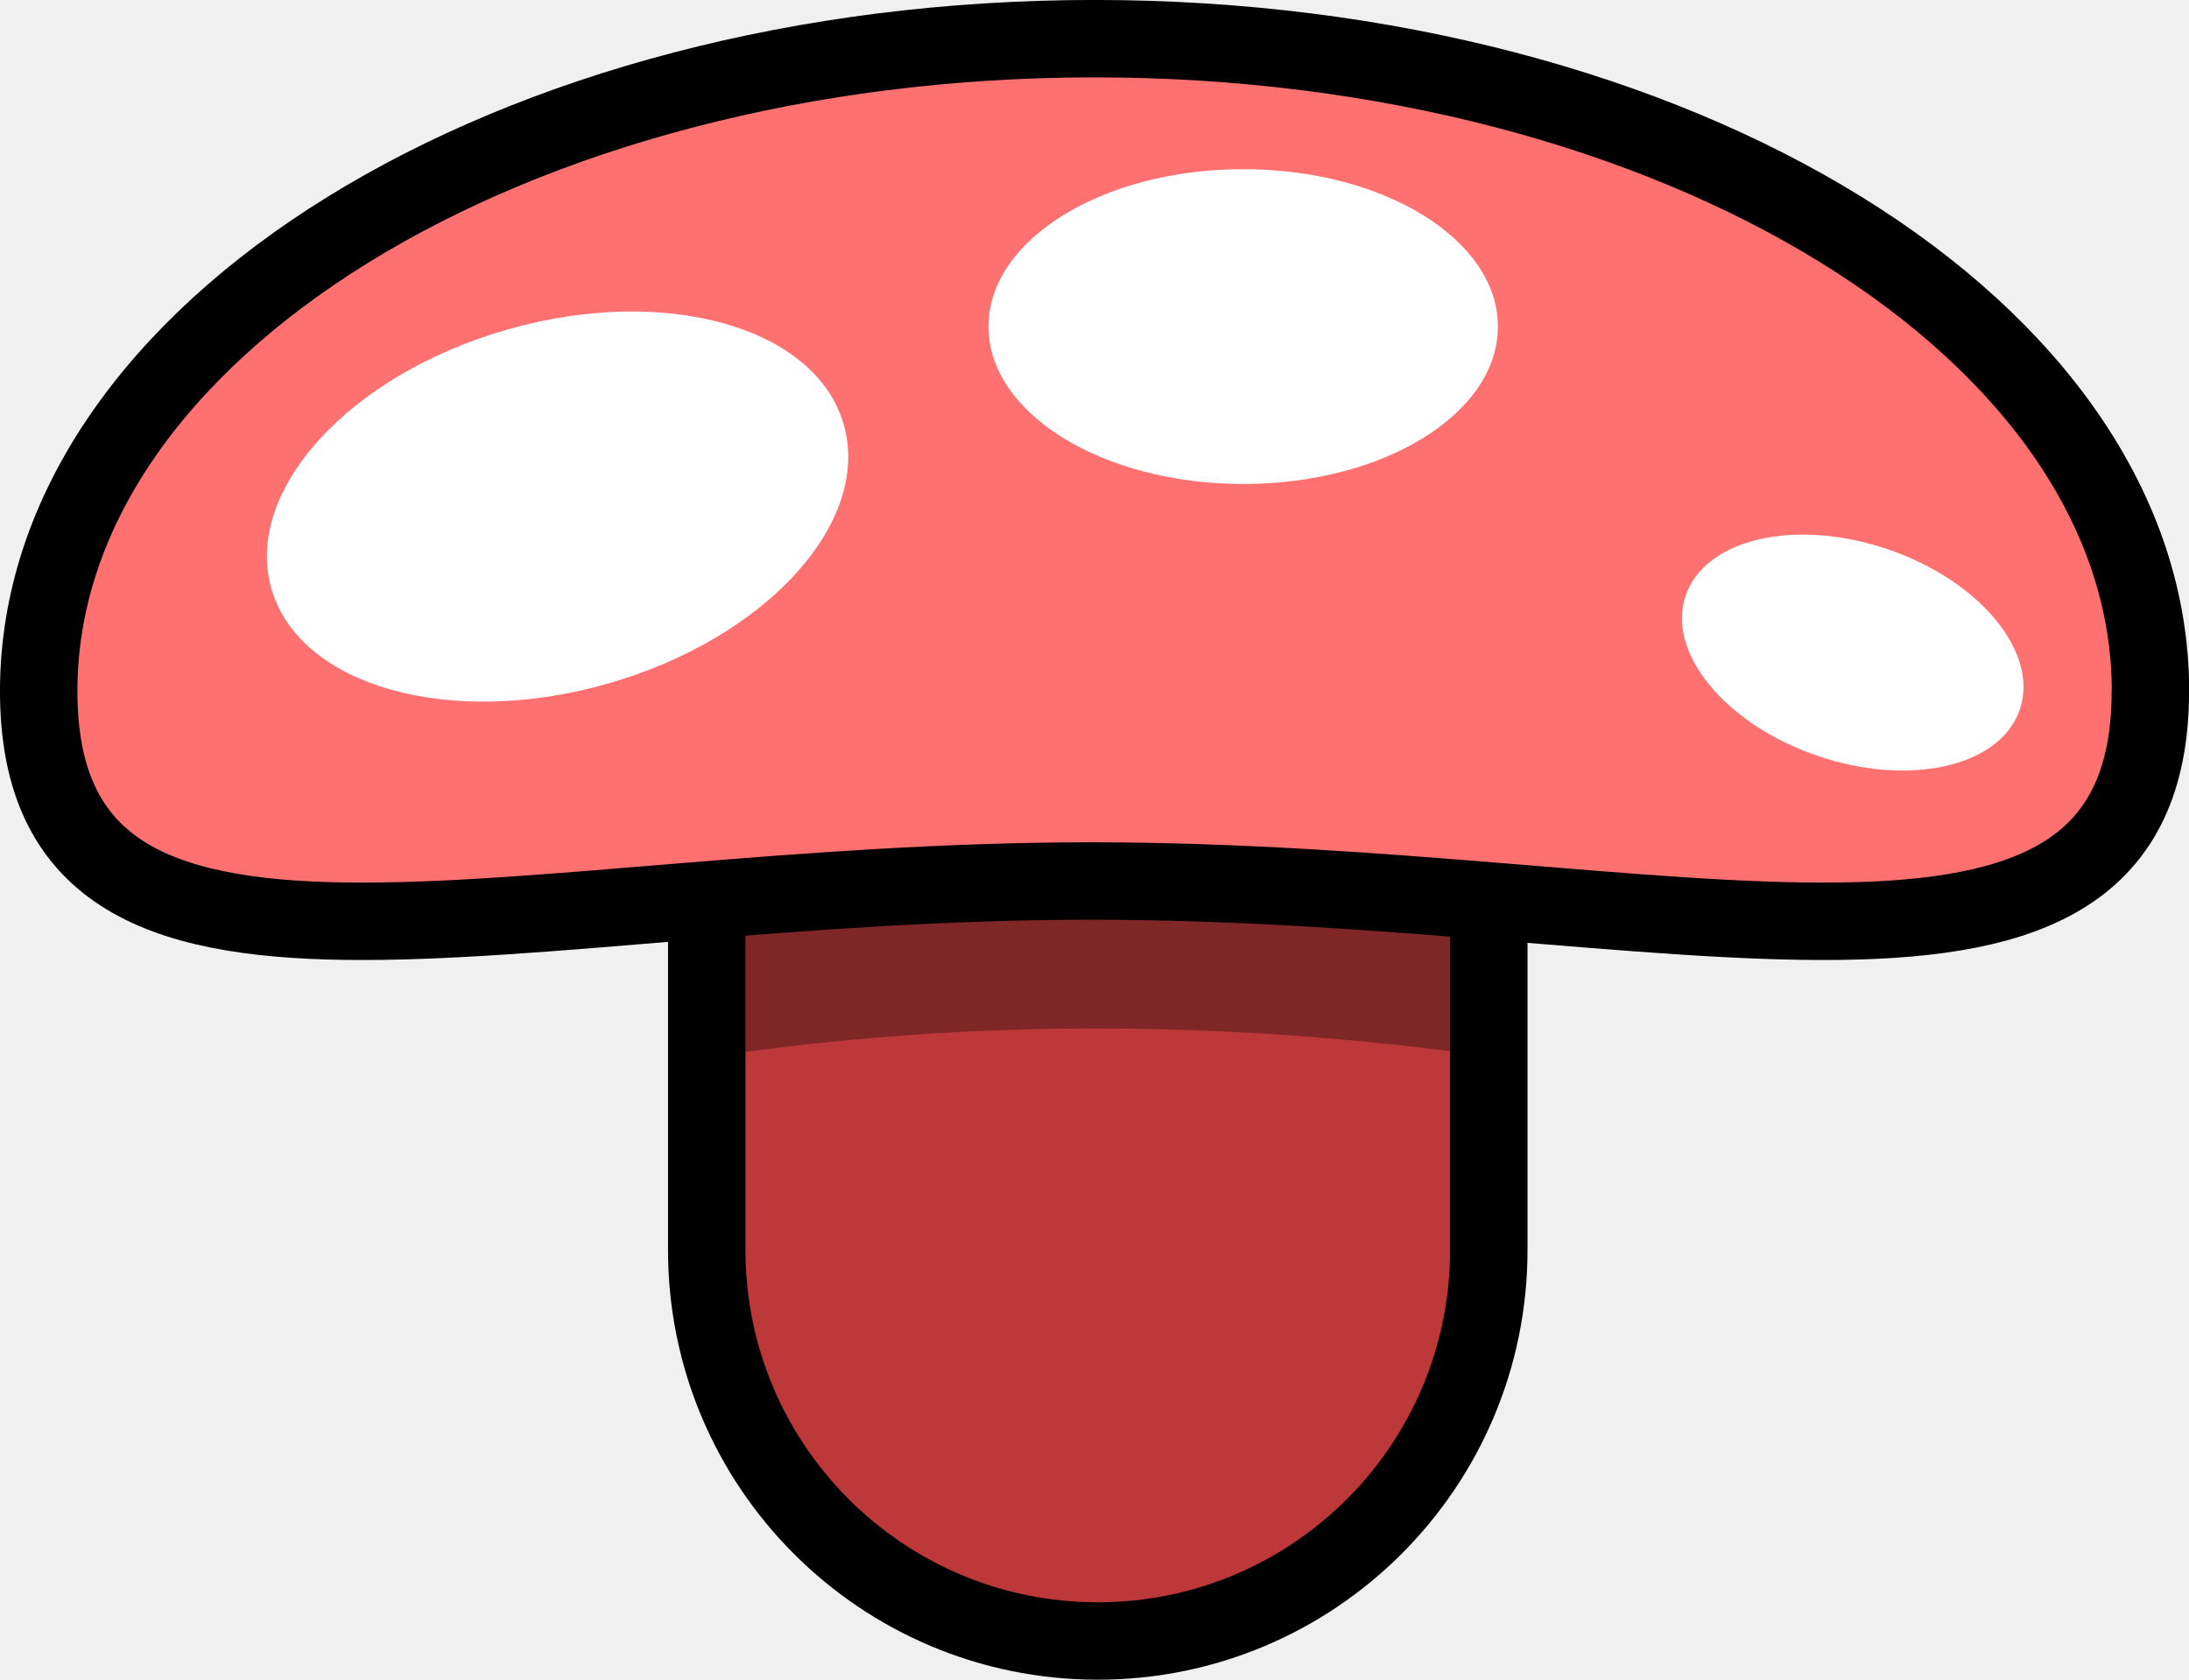
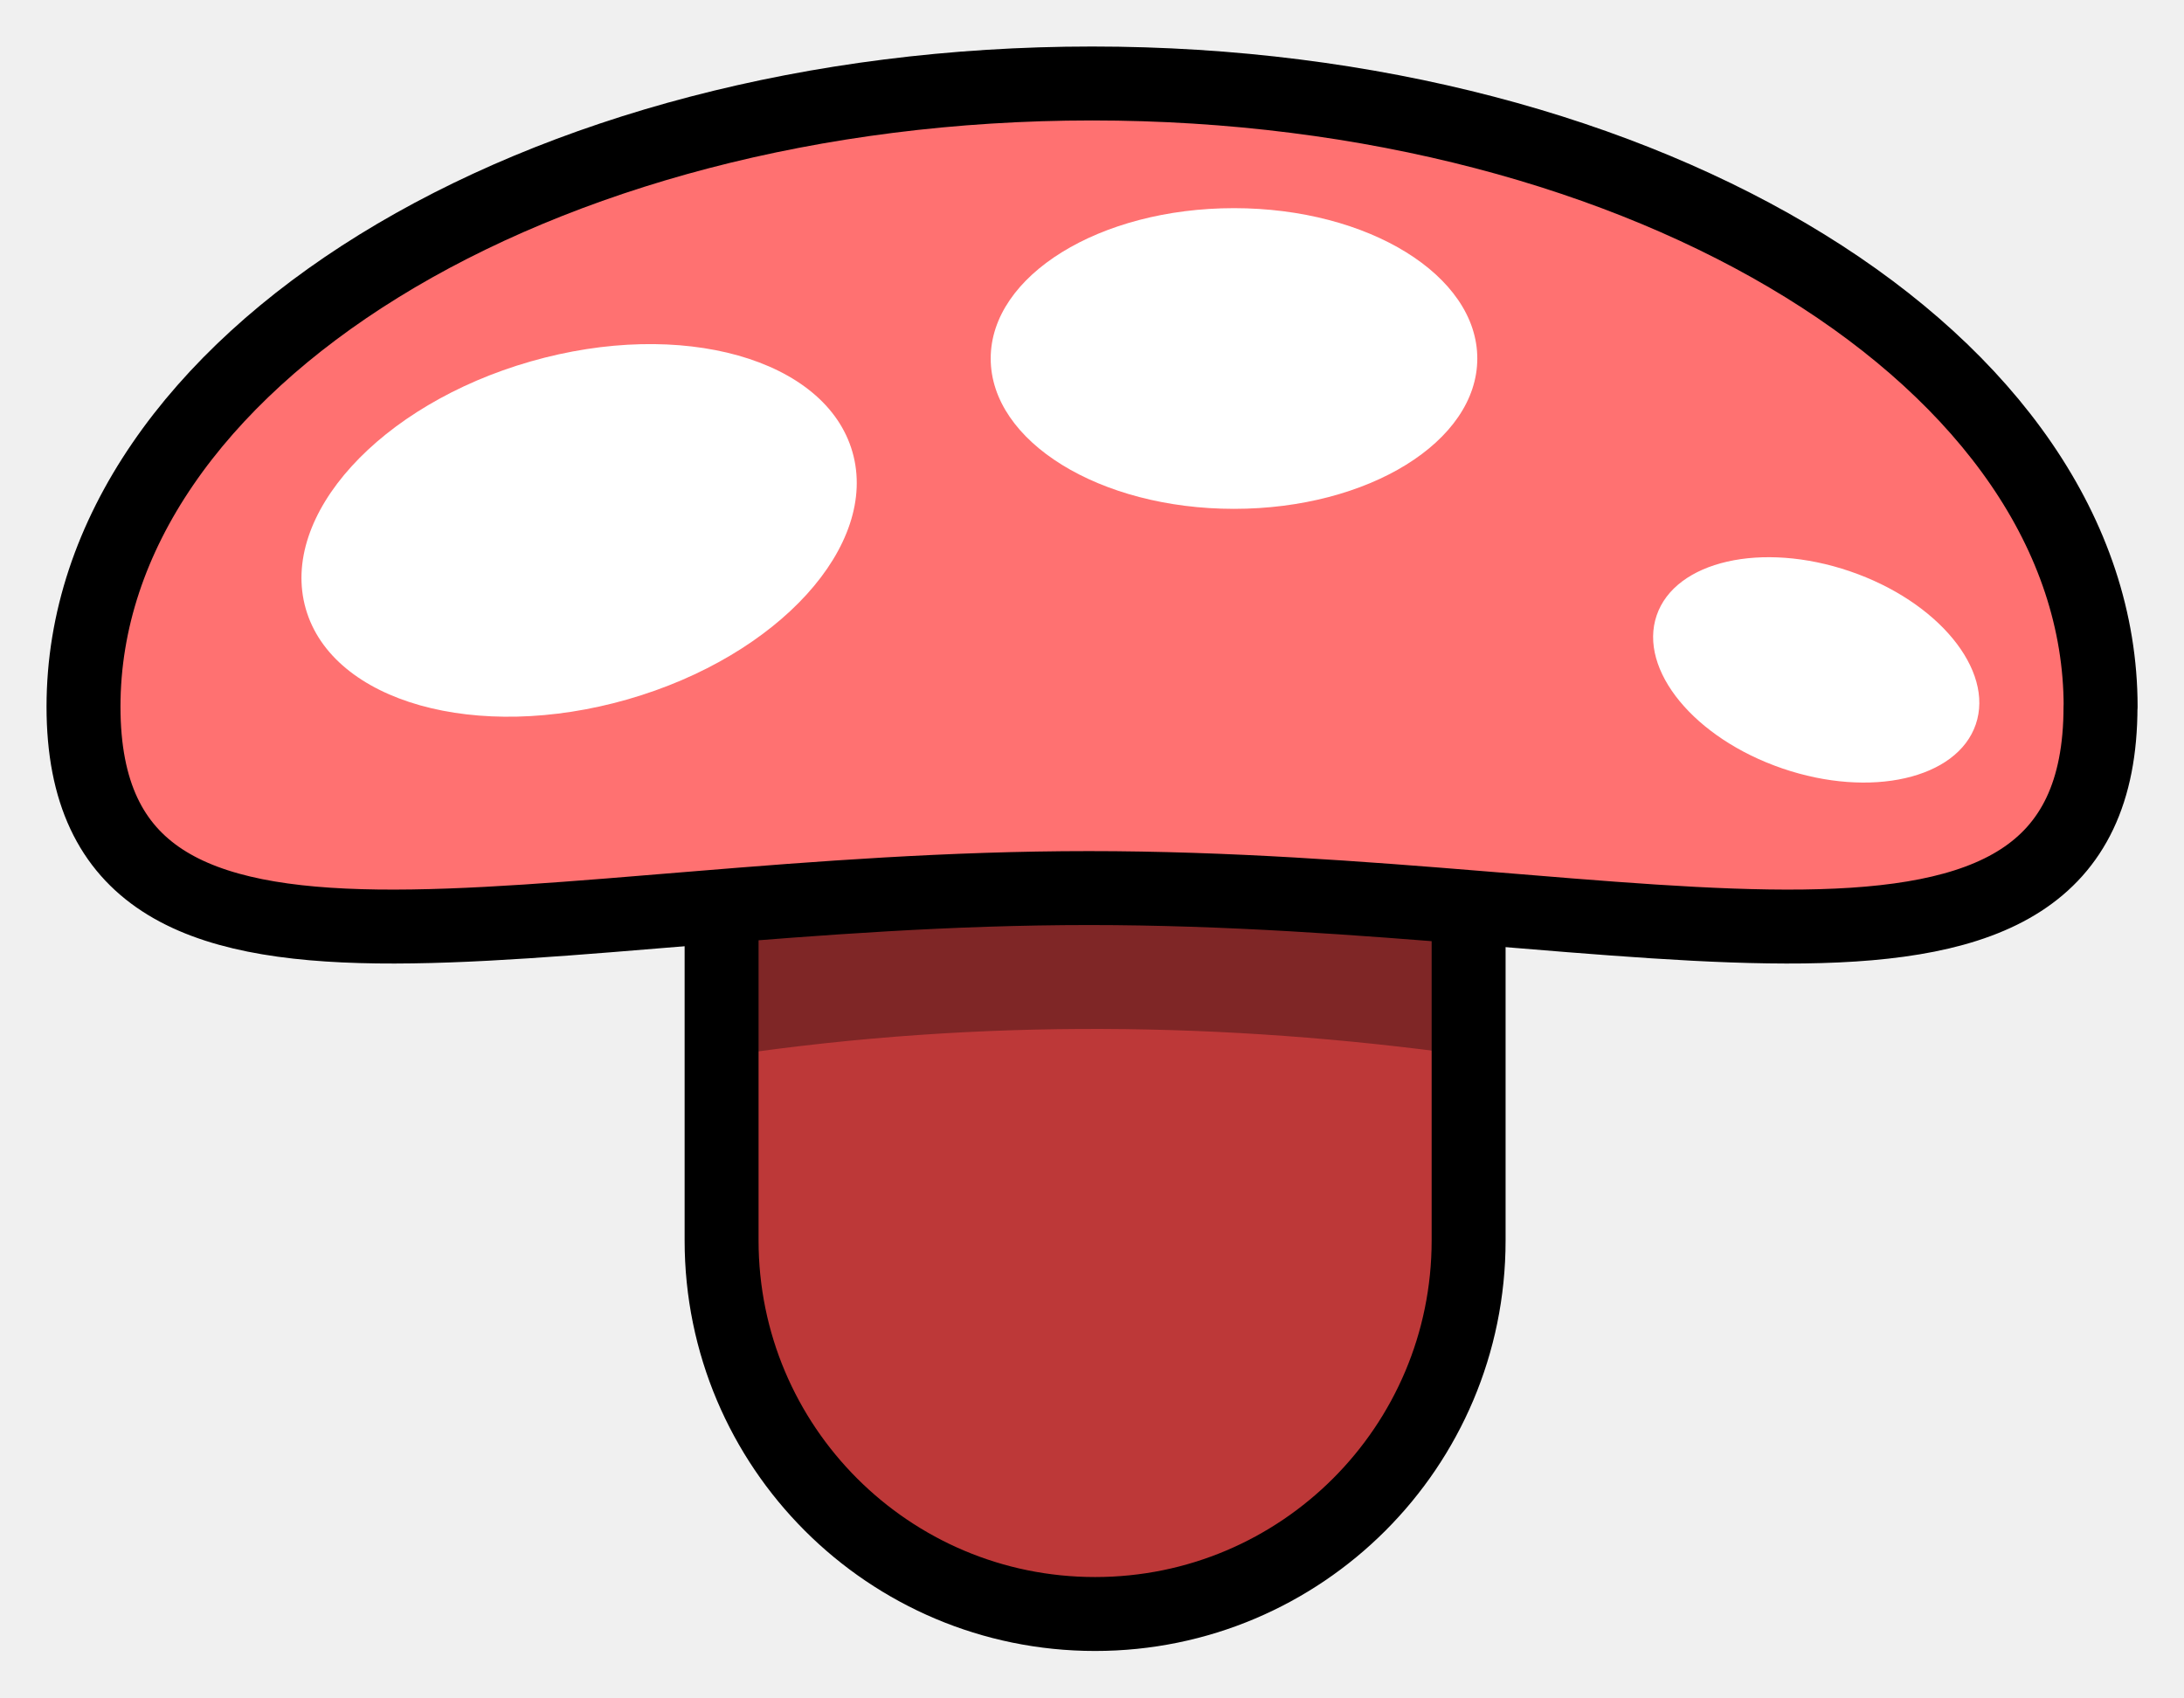
- <svg xmlns="http://www.w3.org/2000/svg" width="22.454mm" height="17.233mm" viewBox="0 0 22.454 17.233" version="1.1" id="svg10322">
-   <defs id="defs10319">
-     </defs>
+ <svg xmlns="http://www.w3.org/2000/svg" width="23.454mm" height="18.233mm" viewBox="0 0 23.454 18.233" version="1.1" id="svg10322">
+   <defs id="defs10319" />
  <g id="layer1" transform="translate(-3.874513,-78.21828)">
    <g id="g5545" transform="translate(-6.885818,41.18963)" style="stroke-width:0.5;stroke-dasharray:none">
-       <g id="g4171" transform="matrix(1.332381,0,0,1.332381,-7.703919,-13.55826)" style="stroke-width:0.5;stroke-dasharray:none">
+       <g id="g4171" transform="matrix(1.332381,0,0,1.332381,-7.204099,-13.05822)" style="stroke-width:0.5;stroke-dasharray:none">
        <rect style="fill:#bd3838;fill-opacity:1;stroke:#000000;stroke-width:0.596;stroke-linecap:round;stroke-linejoin:round;stroke-dasharray:none;stroke-opacity:1" id="rect3478" width="6.021" height="9.742" x="19.299" y="40.861" ry="3.011" />
        <path id="rect3972" style="opacity:0.328;stroke-width:0.5;stroke-linecap:round;stroke-linejoin:round" d="m 19.392,44.851 h 5.895 v 1.245 c -1.926,-0.265 -3.887,-0.293 -5.895,0 z" />
        <path id="path2903" style="fill:#ff7171;stroke:#000000;stroke-width:0.596;stroke-linecap:round;stroke-linejoin:round;stroke-dasharray:none" d="m 30.413,43.289 c 0,2.775 -3.664,1.462 -8.153,1.462 -4.489,0 -8.104,1.313 -8.104,-1.462 0,-2.775 3.639,-5.024 8.129,-5.024 4.489,0 8.129,2.249 8.129,5.024 z" />
        <ellipse style="fill:#ffffff;fill-opacity:1;stroke:none;stroke-width:0.584;stroke-linecap:round;stroke-linejoin:round;stroke-opacity:1" id="path3534" cx="5.899" cy="45.25" rx="2.292" ry="1.417" transform="rotate(-16.01032)" />
        <ellipse style="fill:#ffffff;fill-opacity:1;stroke:none;stroke-width:0.5;stroke-linecap:round;stroke-linejoin:round;stroke-opacity:1" id="ellipse3900" cx="23.429" cy="40.482" rx="1.961" ry="1.212" />
        <ellipse style="fill:#ffffff;fill-opacity:1;stroke:none;stroke-width:0.346;stroke-linecap:round;stroke-linejoin:round;stroke-opacity:1" id="ellipse3902" cx="40.509" cy="31.594" rx="1.359" ry="0.84" transform="rotate(18.85925)" />
      </g>
    </g>
  </g>
</svg>
